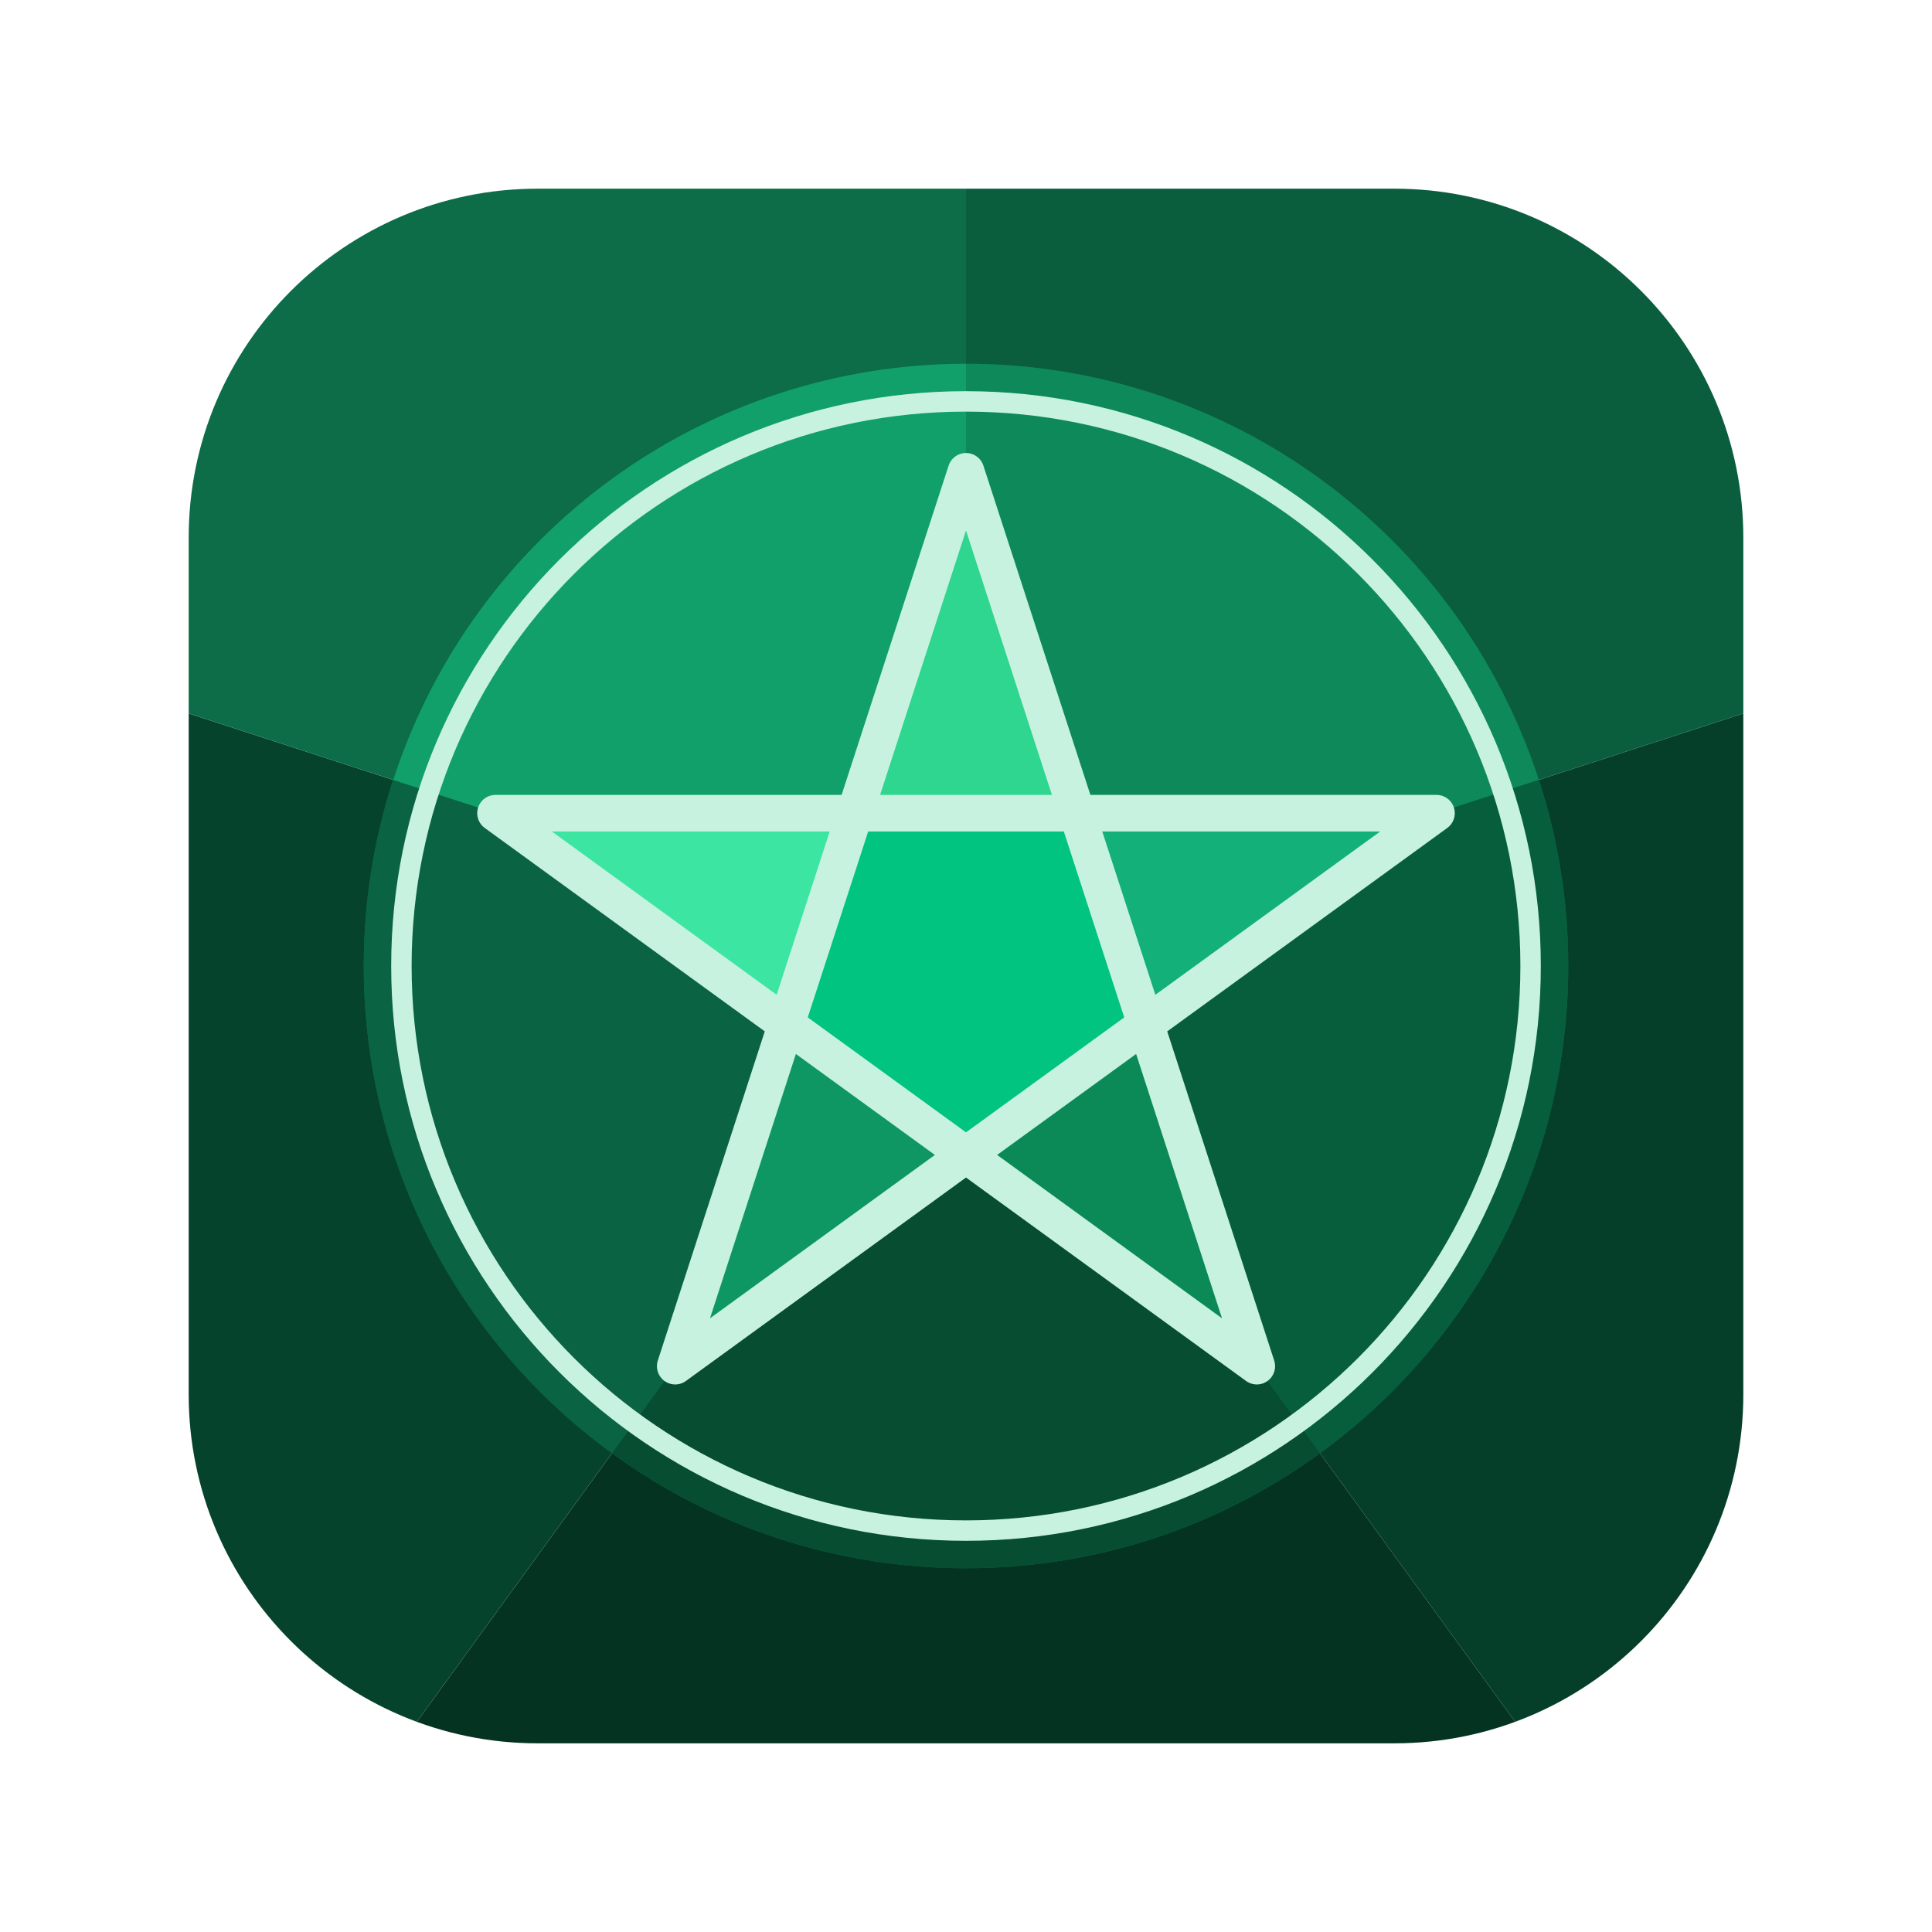
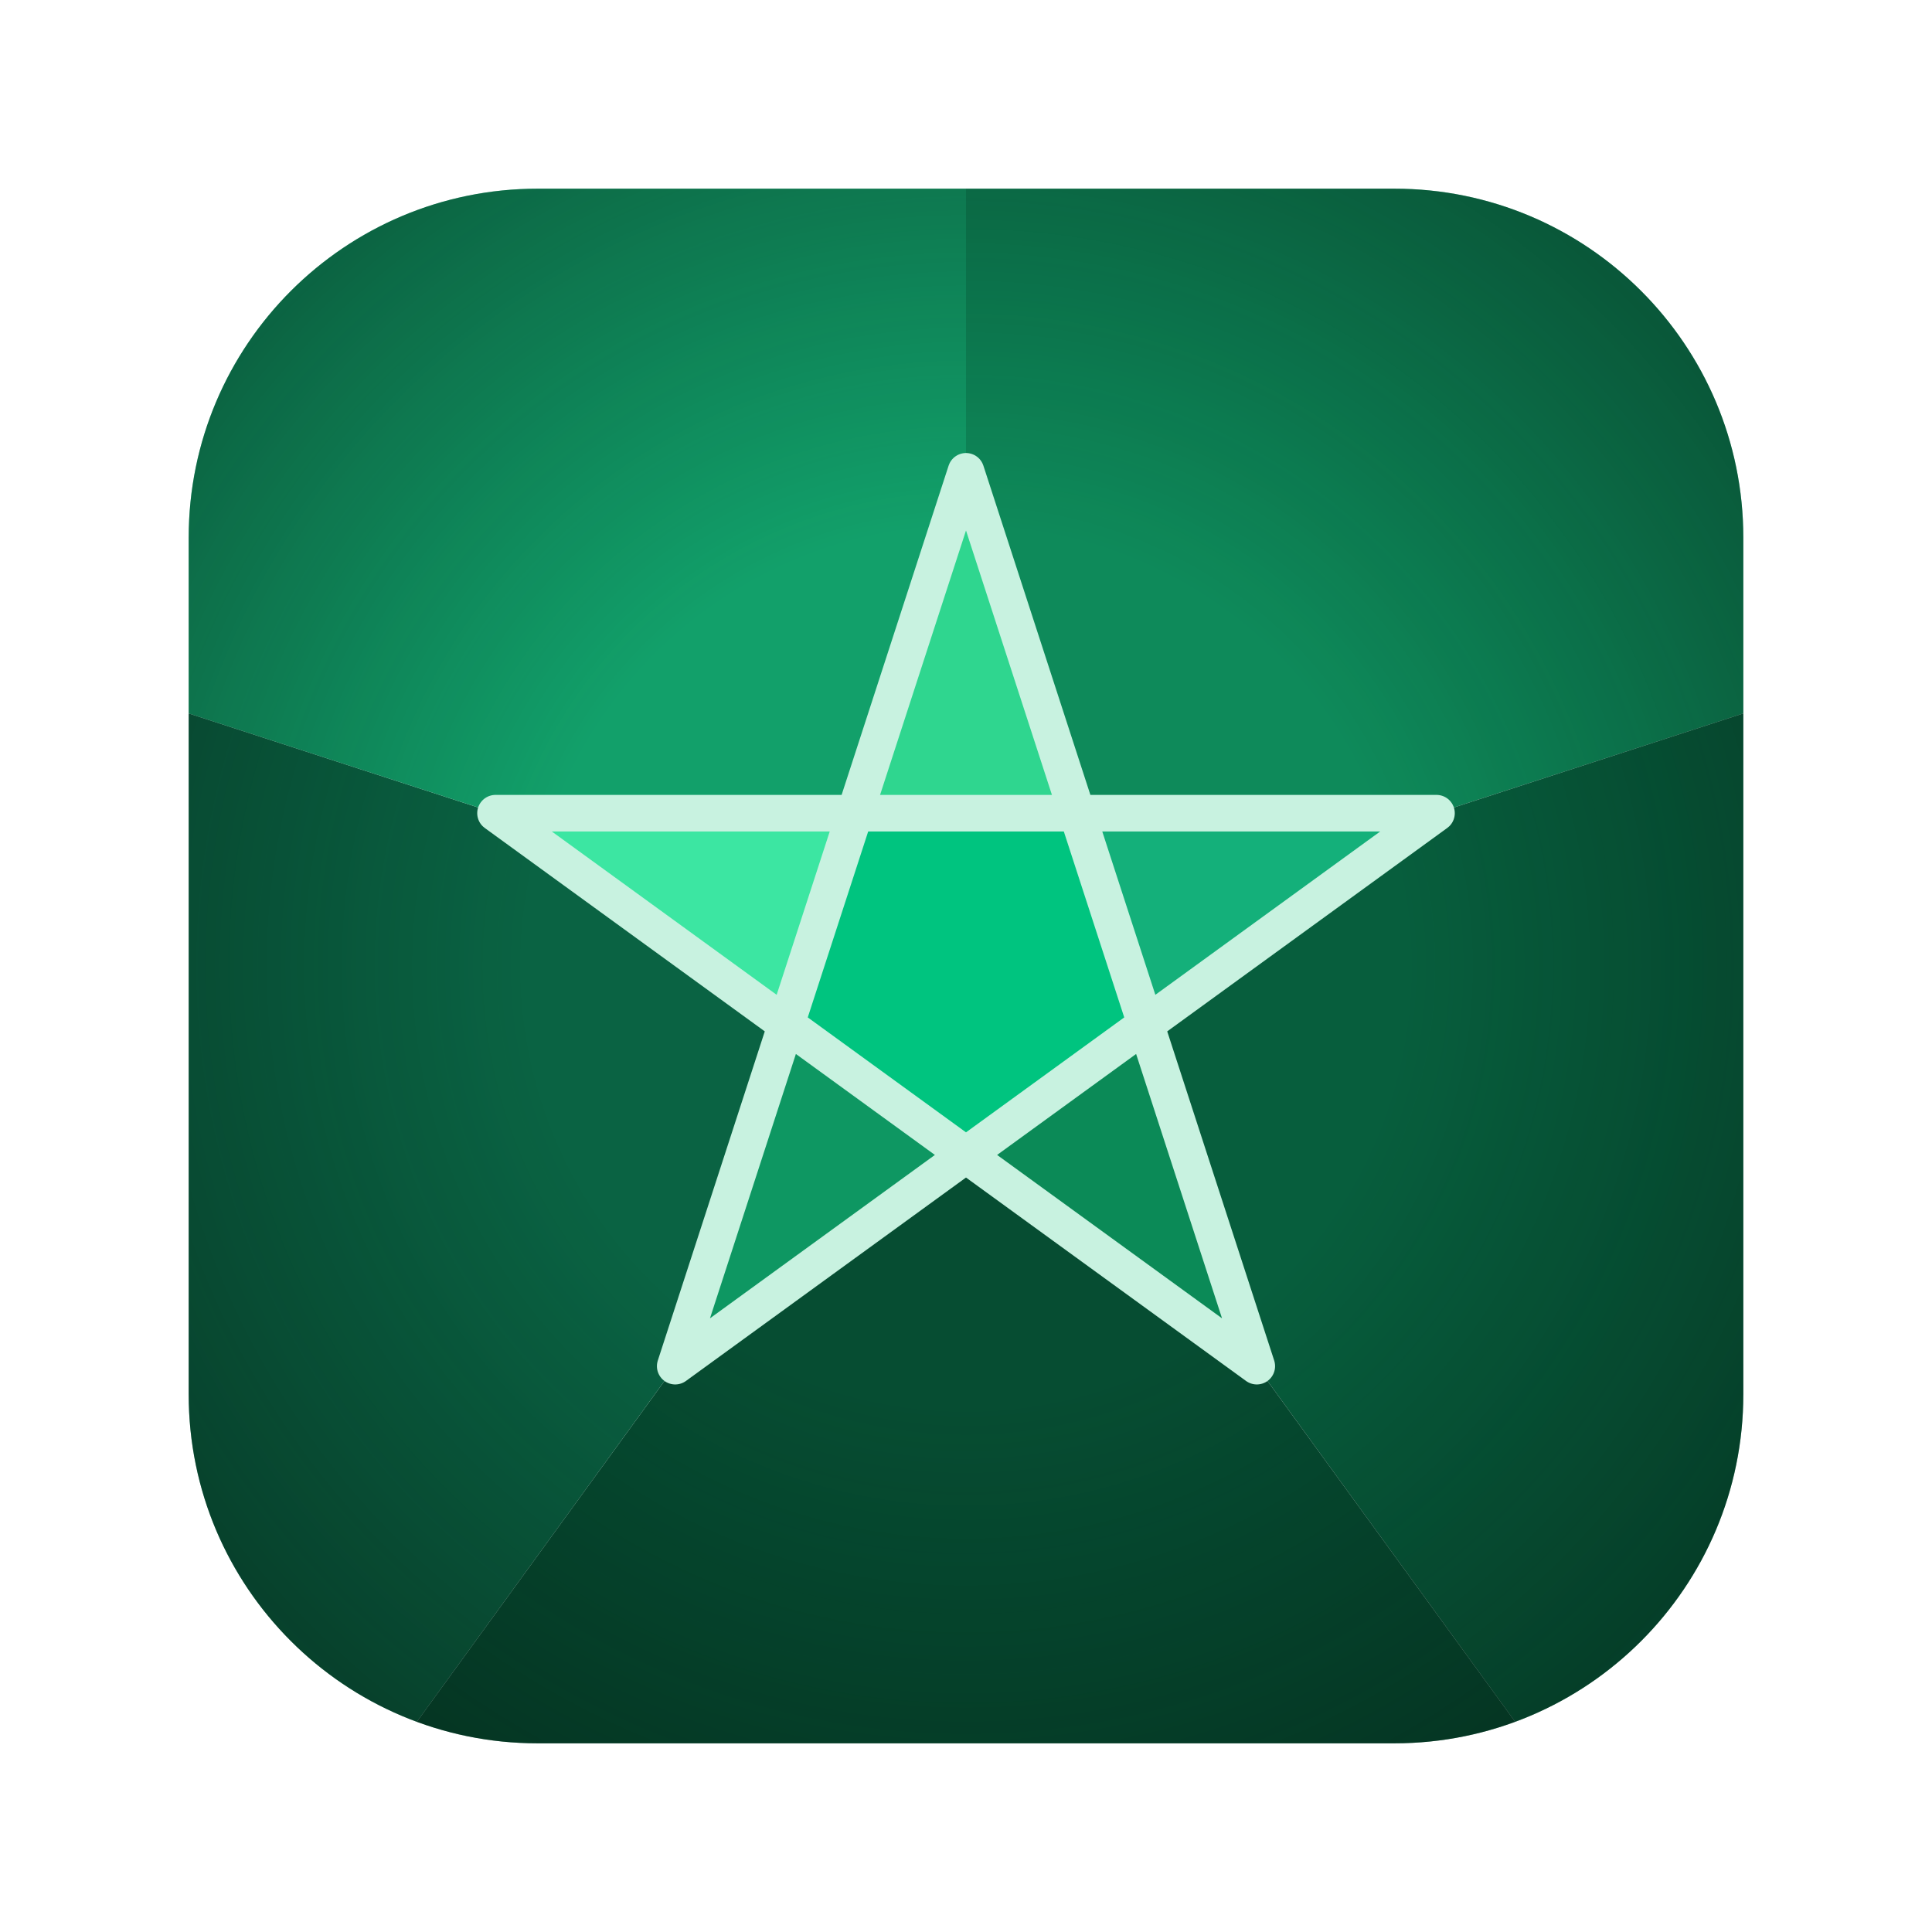
<svg xmlns="http://www.w3.org/2000/svg" viewBox="0 0 1024 1024" width="1024" height="1024">
  <defs>
    <clipPath id="plate">
      <rect x="100" y="100" width="824" height="824" rx="185" />
    </clipPath>
+     <radialGradient id="fall" gradientUnits="userSpaceOnUse" cx="60" cy="60" r="102">
+       <stop offset="0.4" stop-color="#02140d" stop-opacity="0" />
+       <stop offset="1" stop-color="#02140d" stop-opacity="0.55" />
+     </radialGradient>
  </defs>
  <g clip-path="url(#plate)">
    <g transform="translate(170 170) scale(5.7)">
-       <polygon points="60,60 60.00,-140.00 250.21,-1.80" fill="#0a5e3e" />
-       <polygon points="60,60 250.21,-1.80 177.56,221.80" fill="#053f29" />
-       <polygon points="60,60 177.56,221.80 -57.56,221.80" fill="#043321" />
-       <polygon points="60,60 -57.56,221.80 -130.21,-1.80" fill="#06432d" />
-       <polygon points="60,60 -130.21,-1.80 60.00,-140.00" fill="#0c6d48" />
-       <circle cx="60" cy="60" r="56" fill="#0b6e48" />
-       <path d="M60 4 L60 14 L70.33 45.79 L103.75 45.79 L113.26 42.7 A56 56 0 0 0 60 4 Z" fill="#0e8a5a" />
-       <path d="M113.26 42.7 L103.75 45.79 L76.71 65.43 L87.04 97.21 L92.92 105.3 A56 56 0 0 0 113.26 42.7 Z" fill="#075e3d" />
-       <path d="M92.92 105.3 L87.04 97.21 L60 77.57 L32.96 97.21 L27.08 105.3 A56 56 0 0 0 92.92 105.3 Z" fill="#064d32" />
-       <path d="M27.08 105.3 L32.96 97.21 L43.29 65.43 L16.25 45.79 L6.74 42.7 A56 56 0 0 0 27.08 105.3 Z" fill="#0a6343" />
-       <path d="M6.74 42.7 L16.25 45.79 L49.67 45.79 L60 14 L60 4 A56 56 0 0 0 6.74 42.7 Z" fill="#12a06a" />
+       <polygon points="60,60 60.00,-140.00 250.21,-1.80" fill="#0e8a5a" />
+       <polygon points="60,60 250.21,-1.80 177.56,221.80" fill="#075e3d" />
+       <polygon points="60,60 177.56,221.80 -57.56,221.80" fill="#064d32" />
+       <polygon points="60,60 -57.56,221.80 -130.21,-1.80" fill="#0a6343" />
+       <polygon points="60,60 -130.21,-1.80 60.00,-140.00" fill="#12a06a" />
+       <rect x="-40" y="-40" width="200" height="200" fill="url(#fall)" />
      <polygon points="60,14 49.67,45.79 70.33,45.79" fill="#2fd68f" />
      <polygon points="103.75,45.79 70.33,45.79 76.71,65.43" fill="#14b07a" />
      <polygon points="87.04,97.21 76.71,65.43 60,77.57" fill="#0b8a57" />
      <polygon points="32.96,97.21 60,77.57 43.29,65.43" fill="#0e9762" />
      <polygon points="16.25,45.79 43.29,65.43 49.67,45.79" fill="#3ce6a2" />
      <polygon points="60,77.57 43.29,65.43 49.67,45.79 70.33,45.79 76.71,65.43" fill="#00c47f" />
      <polygon points="60,14 87.04,97.21 16.25,45.79 103.75,45.79 32.96,97.21" fill="none" stroke="#c8f2e0" stroke-width="3.4" stroke-linejoin="round" />
-       <circle cx="60" cy="60" r="52.5" fill="none" stroke="#c8f2e0" stroke-width="1.9" />
    </g>
  </g>
</svg>
